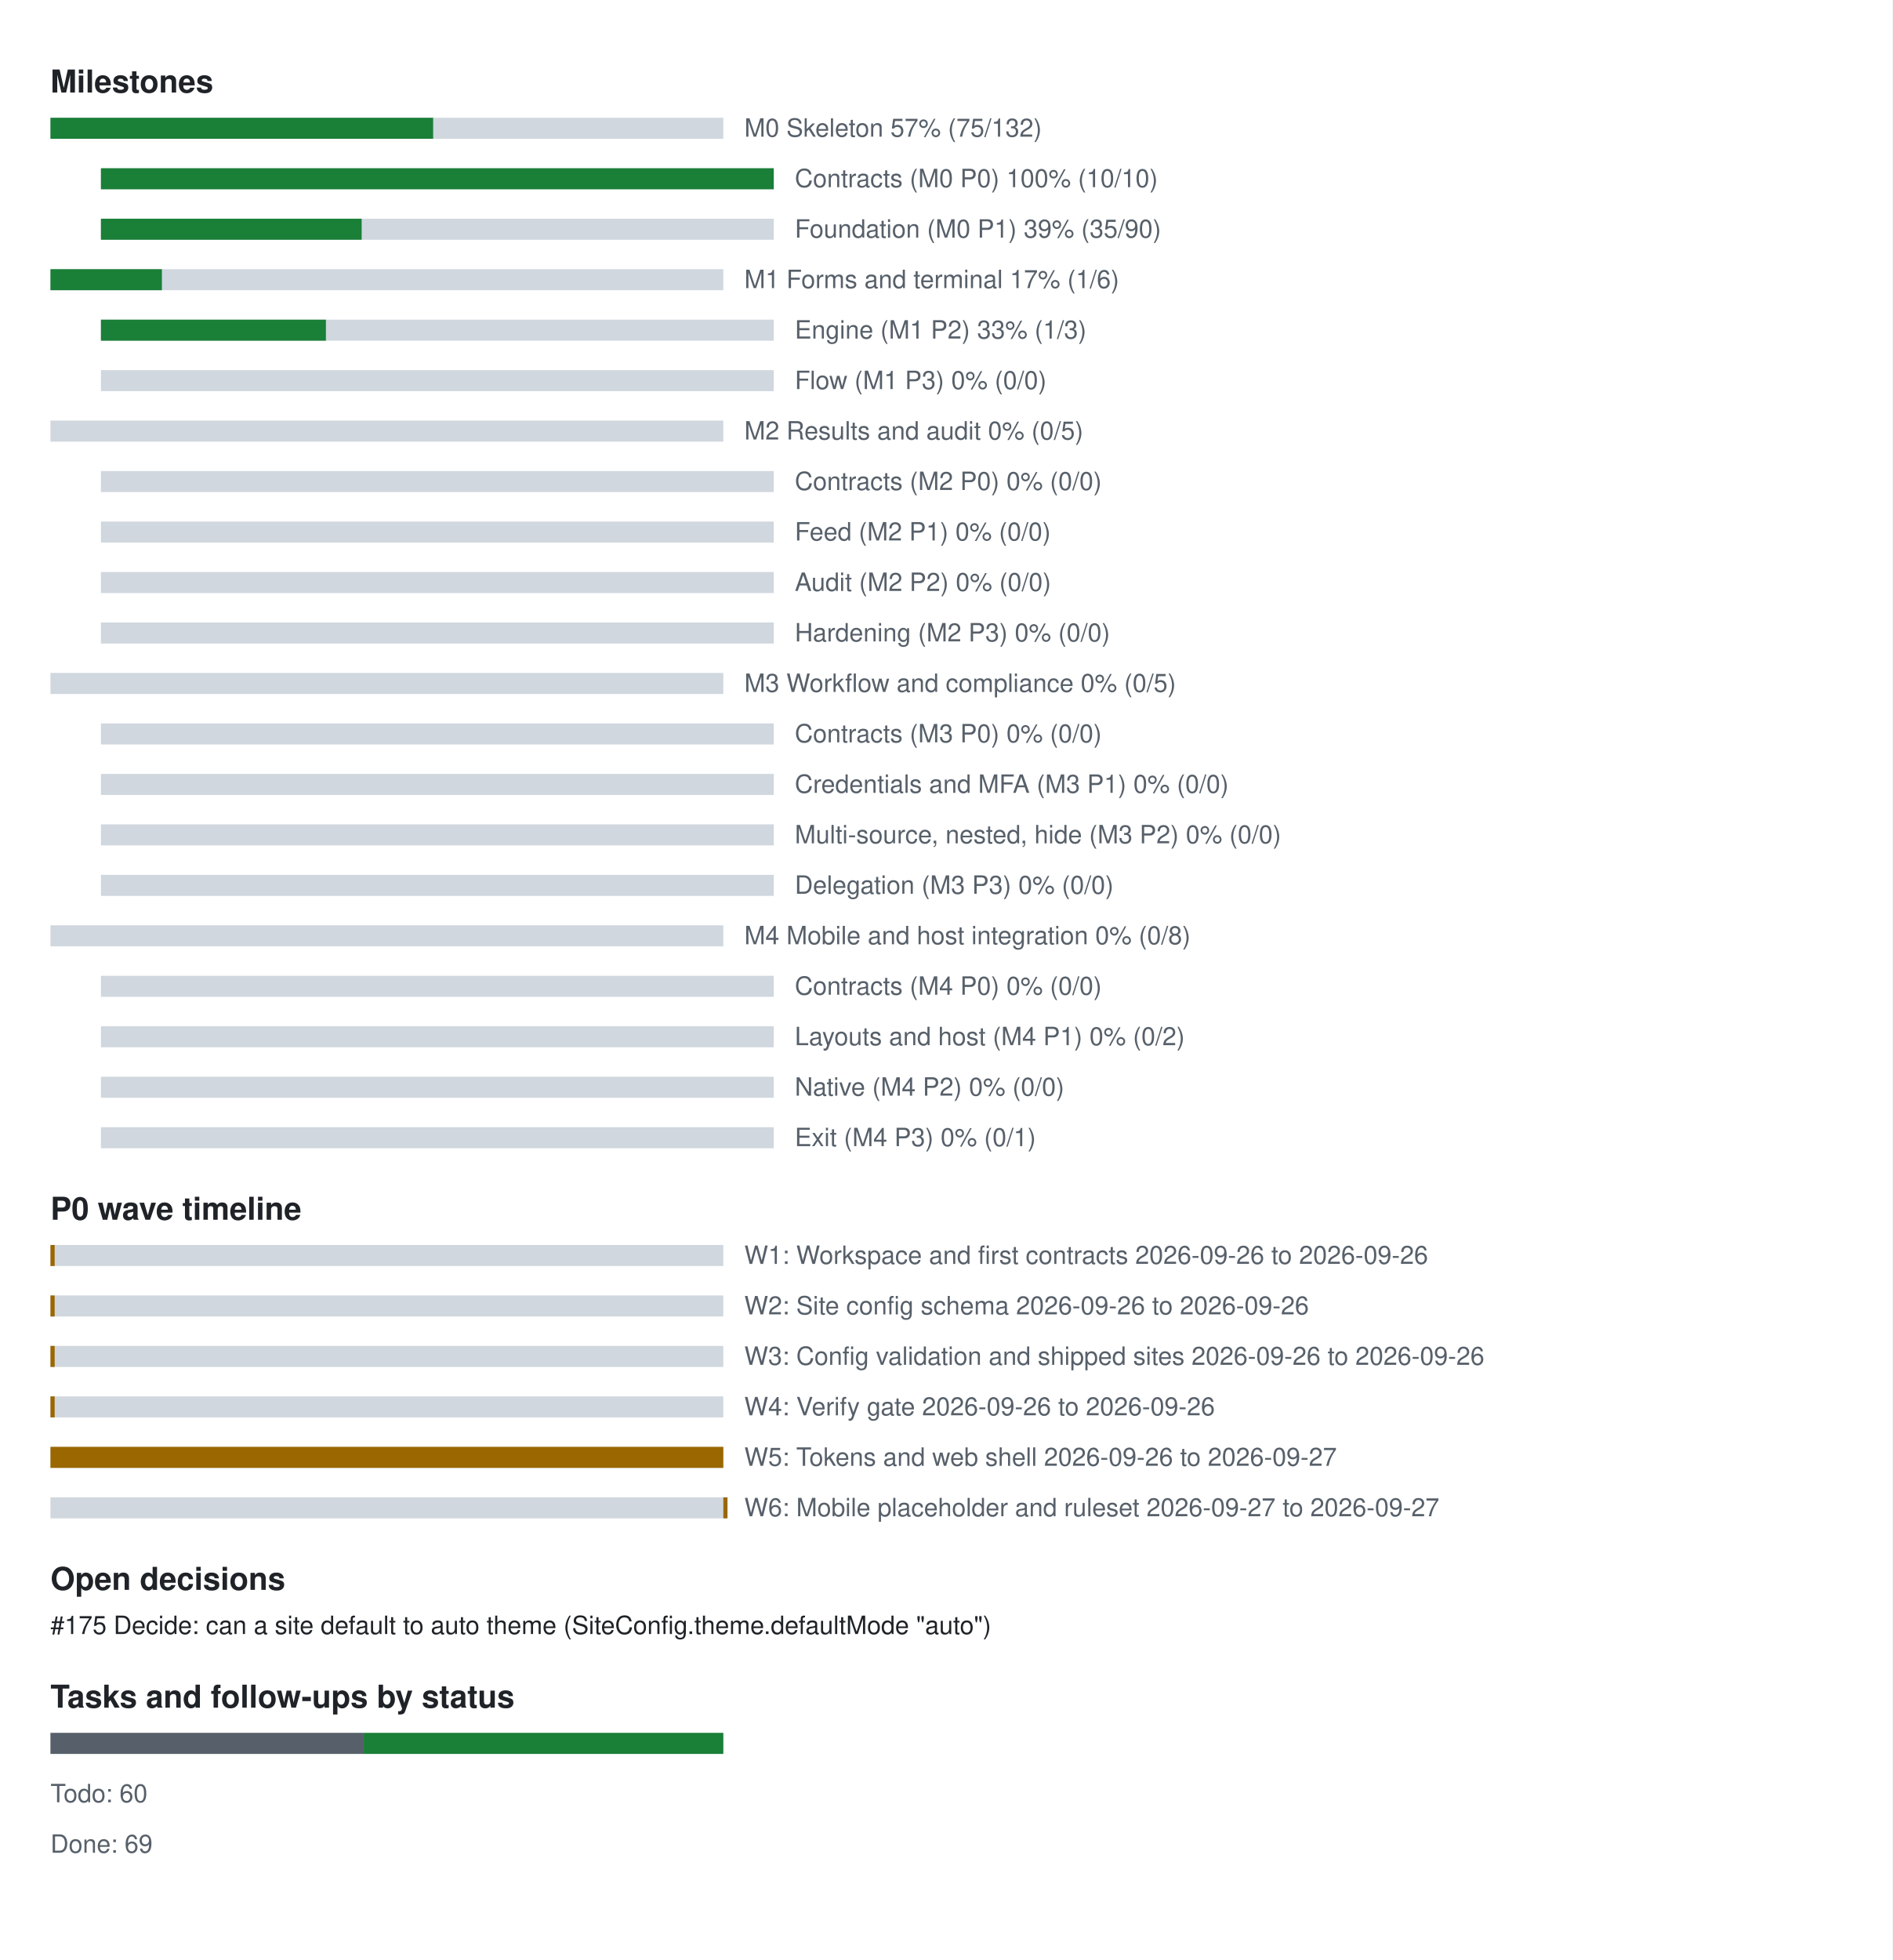
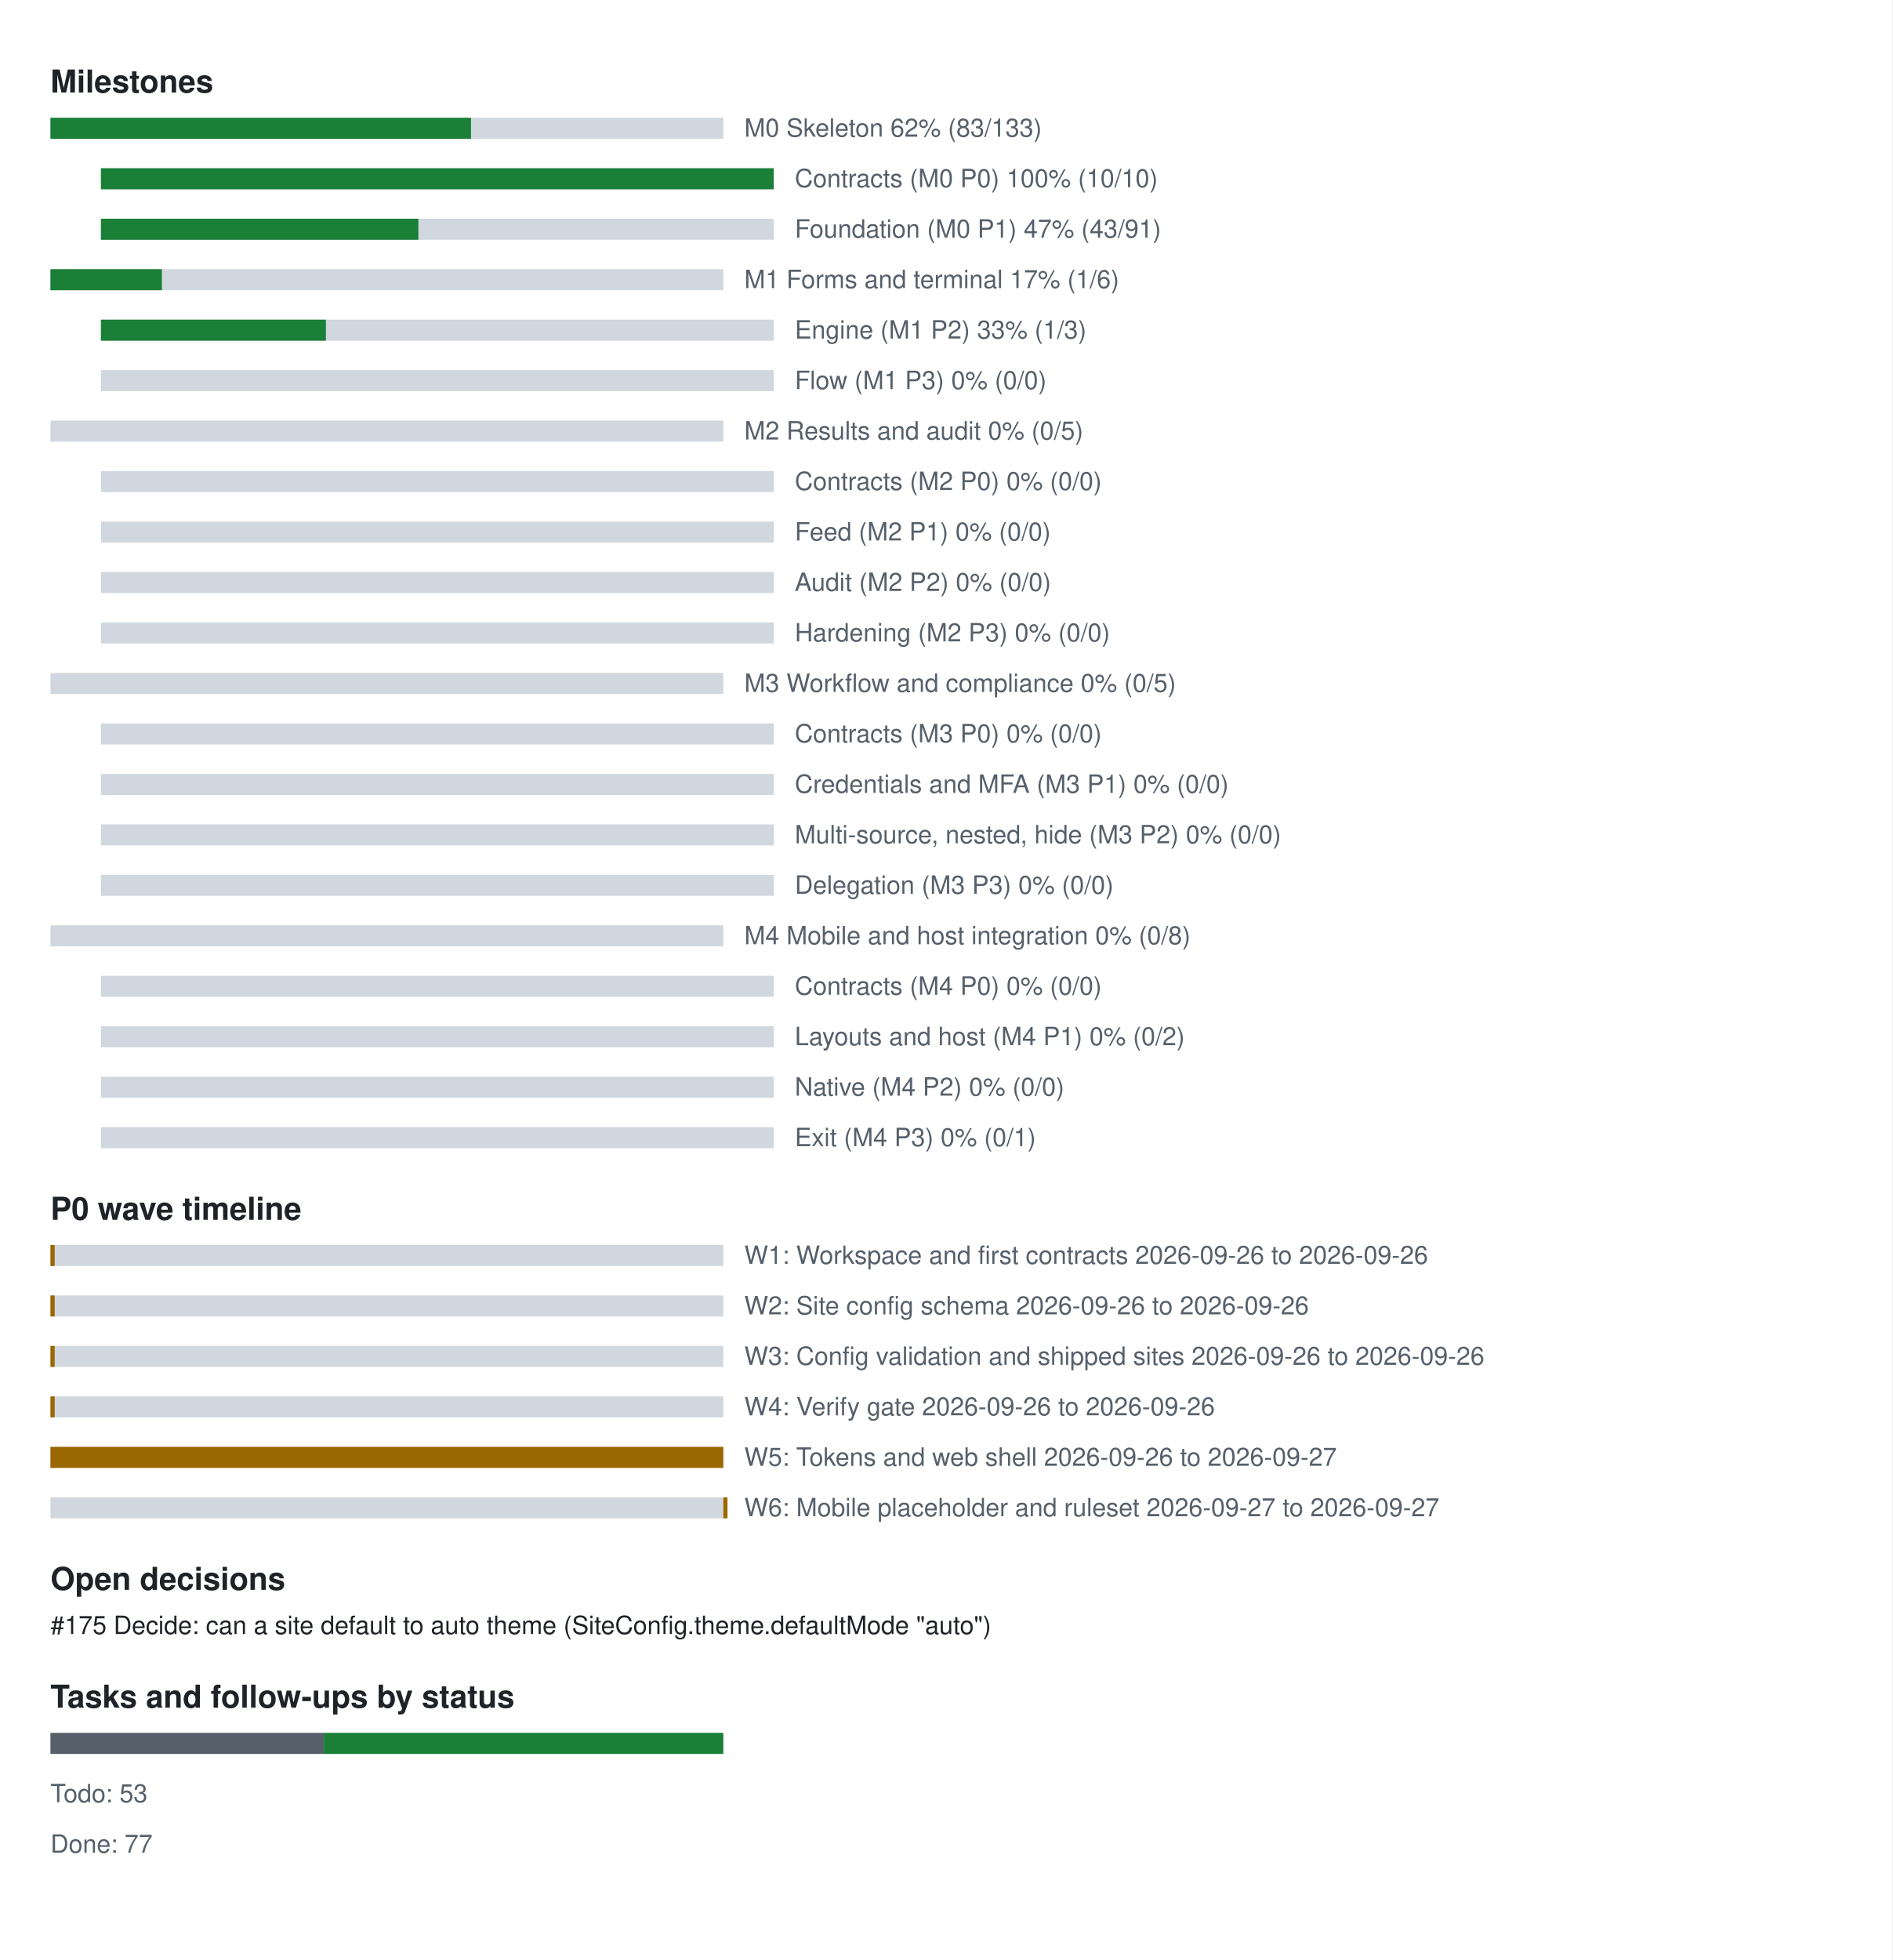
<svg xmlns="http://www.w3.org/2000/svg" role="img" viewBox="0 0 900 932" width="900" height="932" font-family="Helvetica, Arial, sans-serif">
  <rect width="900" height="932" fill="#ffffff" />
  <text x="24" y="44" fill="#1f2328" font-size="15" font-weight="700">Milestones</text>
  <rect x="24" y="56" width="320" height="10" fill="#d0d7de" />
-   <rect x="24" y="56" width="182" height="10" fill="#1a7f37" />
-   <text x="354" y="65" fill="#57606a" font-size="12">M0 Skeleton 57% (75/132)</text>
+   <rect x="24" y="56" width="200" height="10" fill="#1a7f37" />
+   <text x="354" y="65" fill="#57606a" font-size="12">M0 Skeleton 62% (83/133)</text>
  <rect x="48" y="80" width="320" height="10" fill="#d0d7de" />
  <rect x="48" y="80" width="320" height="10" fill="#1a7f37" />
  <text x="378" y="89" fill="#57606a" font-size="12">Contracts (M0 P0) 100% (10/10)</text>
  <rect x="48" y="104" width="320" height="10" fill="#d0d7de" />
-   <rect x="48" y="104" width="124" height="10" fill="#1a7f37" />
-   <text x="378" y="113" fill="#57606a" font-size="12">Foundation (M0 P1) 39% (35/90)</text>
+   <rect x="48" y="104" width="151" height="10" fill="#1a7f37" />
+   <text x="378" y="113" fill="#57606a" font-size="12">Foundation (M0 P1) 47% (43/91)</text>
  <rect x="24" y="128" width="320" height="10" fill="#d0d7de" />
  <rect x="24" y="128" width="53" height="10" fill="#1a7f37" />
  <text x="354" y="137" fill="#57606a" font-size="12">M1 Forms and terminal 17% (1/6)</text>
  <rect x="48" y="152" width="320" height="10" fill="#d0d7de" />
  <rect x="48" y="152" width="107" height="10" fill="#1a7f37" />
  <text x="378" y="161" fill="#57606a" font-size="12">Engine (M1 P2) 33% (1/3)</text>
  <rect x="48" y="176" width="320" height="10" fill="#d0d7de" />
  <text x="378" y="185" fill="#57606a" font-size="12">Flow (M1 P3) 0% (0/0)</text>
  <rect x="24" y="200" width="320" height="10" fill="#d0d7de" />
  <text x="354" y="209" fill="#57606a" font-size="12">M2 Results and audit 0% (0/5)</text>
  <rect x="48" y="224" width="320" height="10" fill="#d0d7de" />
  <text x="378" y="233" fill="#57606a" font-size="12">Contracts (M2 P0) 0% (0/0)</text>
  <rect x="48" y="248" width="320" height="10" fill="#d0d7de" />
  <text x="378" y="257" fill="#57606a" font-size="12">Feed (M2 P1) 0% (0/0)</text>
  <rect x="48" y="272" width="320" height="10" fill="#d0d7de" />
  <text x="378" y="281" fill="#57606a" font-size="12">Audit (M2 P2) 0% (0/0)</text>
  <rect x="48" y="296" width="320" height="10" fill="#d0d7de" />
  <text x="378" y="305" fill="#57606a" font-size="12">Hardening (M2 P3) 0% (0/0)</text>
  <rect x="24" y="320" width="320" height="10" fill="#d0d7de" />
  <text x="354" y="329" fill="#57606a" font-size="12">M3 Workflow and compliance 0% (0/5)</text>
  <rect x="48" y="344" width="320" height="10" fill="#d0d7de" />
  <text x="378" y="353" fill="#57606a" font-size="12">Contracts (M3 P0) 0% (0/0)</text>
  <rect x="48" y="368" width="320" height="10" fill="#d0d7de" />
  <text x="378" y="377" fill="#57606a" font-size="12">Credentials and MFA (M3 P1) 0% (0/0)</text>
  <rect x="48" y="392" width="320" height="10" fill="#d0d7de" />
  <text x="378" y="401" fill="#57606a" font-size="12">Multi-source, nested, hide (M3 P2) 0% (0/0)</text>
  <rect x="48" y="416" width="320" height="10" fill="#d0d7de" />
  <text x="378" y="425" fill="#57606a" font-size="12">Delegation (M3 P3) 0% (0/0)</text>
  <rect x="24" y="440" width="320" height="10" fill="#d0d7de" />
  <text x="354" y="449" fill="#57606a" font-size="12">M4 Mobile and host integration 0% (0/8)</text>
  <rect x="48" y="464" width="320" height="10" fill="#d0d7de" />
  <text x="378" y="473" fill="#57606a" font-size="12">Contracts (M4 P0) 0% (0/0)</text>
  <rect x="48" y="488" width="320" height="10" fill="#d0d7de" />
  <text x="378" y="497" fill="#57606a" font-size="12">Layouts and host (M4 P1) 0% (0/2)</text>
  <rect x="48" y="512" width="320" height="10" fill="#d0d7de" />
  <text x="378" y="521" fill="#57606a" font-size="12">Native (M4 P2) 0% (0/0)</text>
  <rect x="48" y="536" width="320" height="10" fill="#d0d7de" />
  <text x="378" y="545" fill="#57606a" font-size="12">Exit (M4 P3) 0% (0/1)</text>
  <text x="24" y="580" fill="#1f2328" font-size="15" font-weight="700">P0 wave timeline</text>
  <rect x="24" y="592" width="320" height="10" fill="#d0d7de" />
  <rect x="24" y="592" width="2" height="10" fill="#9a6700" />
  <text x="354" y="601" fill="#57606a" font-size="12">W1: Workspace and first contracts 2026-09-26 to 2026-09-26</text>
  <rect x="24" y="616" width="320" height="10" fill="#d0d7de" />
  <rect x="24" y="616" width="2" height="10" fill="#9a6700" />
  <text x="354" y="625" fill="#57606a" font-size="12">W2: Site config schema 2026-09-26 to 2026-09-26</text>
  <rect x="24" y="640" width="320" height="10" fill="#d0d7de" />
  <rect x="24" y="640" width="2" height="10" fill="#9a6700" />
  <text x="354" y="649" fill="#57606a" font-size="12">W3: Config validation and shipped sites 2026-09-26 to 2026-09-26</text>
  <rect x="24" y="664" width="320" height="10" fill="#d0d7de" />
  <rect x="24" y="664" width="2" height="10" fill="#9a6700" />
  <text x="354" y="673" fill="#57606a" font-size="12">W4: Verify gate 2026-09-26 to 2026-09-26</text>
  <rect x="24" y="688" width="320" height="10" fill="#d0d7de" />
  <rect x="24" y="688" width="320" height="10" fill="#9a6700" />
  <text x="354" y="697" fill="#57606a" font-size="12">W5: Tokens and web shell 2026-09-26 to 2026-09-27</text>
  <rect x="24" y="712" width="320" height="10" fill="#d0d7de" />
  <rect x="344" y="712" width="2" height="10" fill="#9a6700" />
  <text x="354" y="721" fill="#57606a" font-size="12">W6: Mobile placeholder and ruleset 2026-09-27 to 2026-09-27</text>
  <text x="24" y="756" fill="#1f2328" font-size="15" font-weight="700">Open decisions</text>
  <text x="24" y="777" fill="#1f2328" font-size="12">#175 Decide: can a site default to auto theme (SiteConfig.theme.defaultMode "auto")</text>
  <text x="24" y="812" fill="#1f2328" font-size="15" font-weight="700">Tasks and follow-ups by status</text>
  <rect x="24" y="824" width="320" height="10" fill="#d0d7de" />
-   <rect x="24" y="824" width="149" height="10" fill="#57606a" />
-   <rect x="173" y="824" width="171" height="10" fill="#1a7f37" />
-   <text x="24" y="857" fill="#57606a" font-size="12">Todo: 60</text>
-   <text x="24" y="881" fill="#57606a" font-size="12">Done: 69</text>
+   <rect x="24" y="824" width="130" height="10" fill="#57606a" />
+   <rect x="154" y="824" width="190" height="10" fill="#1a7f37" />
+   <text x="24" y="857" fill="#57606a" font-size="12">Todo: 53</text>
+   <text x="24" y="881" fill="#57606a" font-size="12">Done: 77</text>
</svg>
